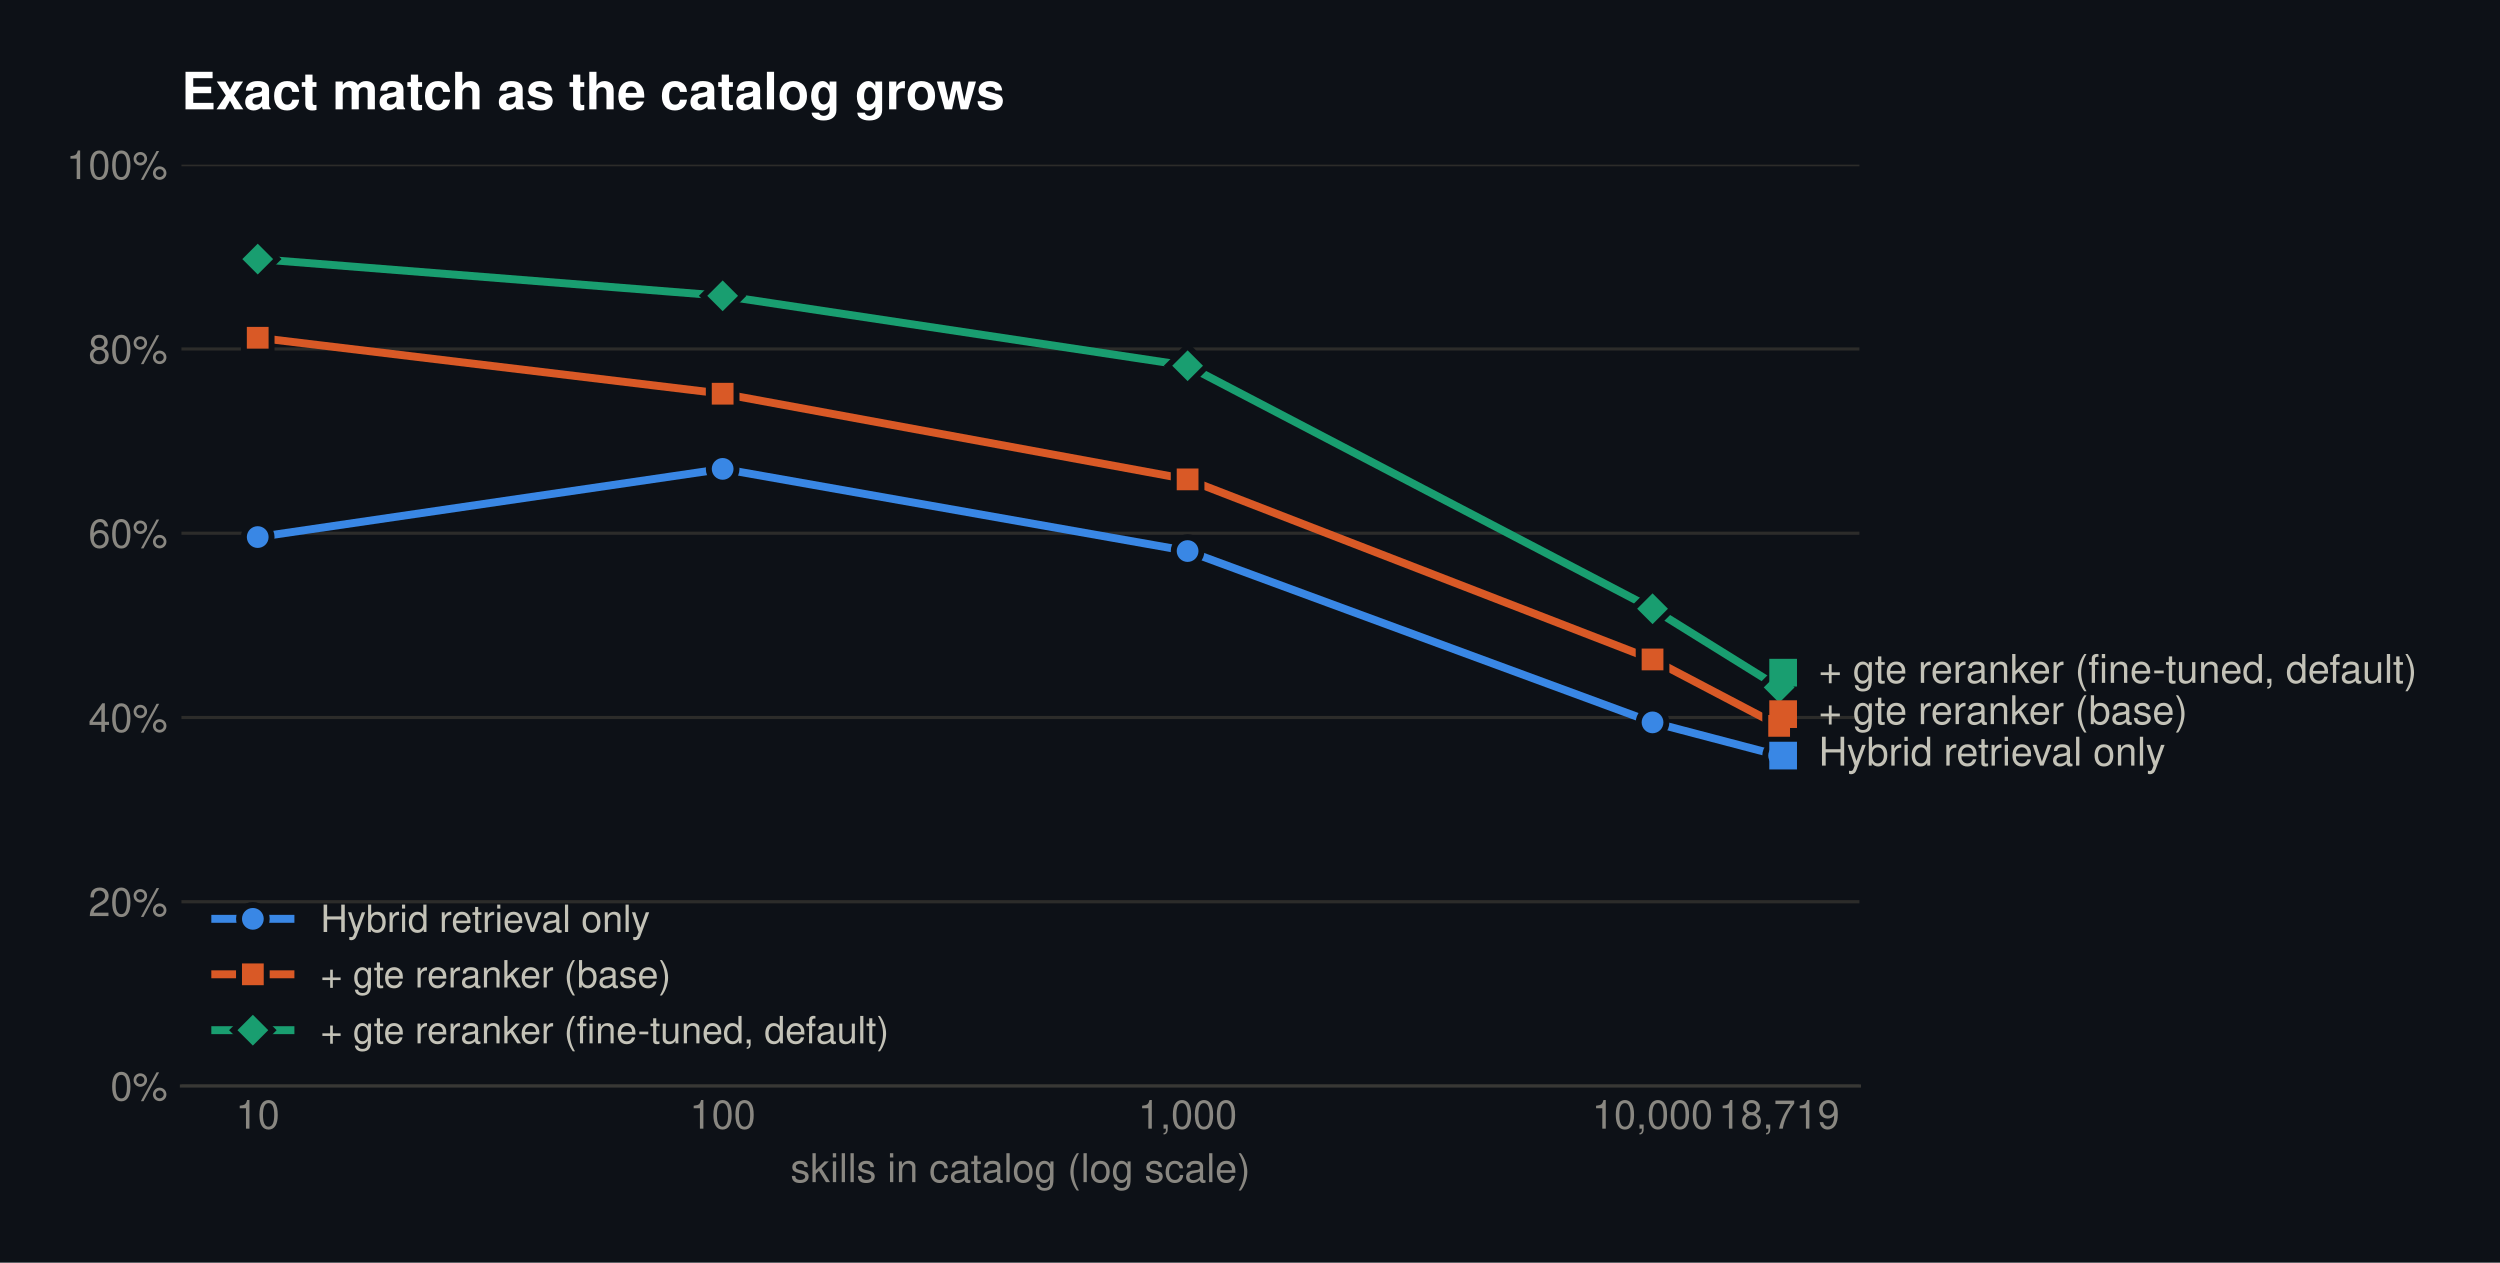
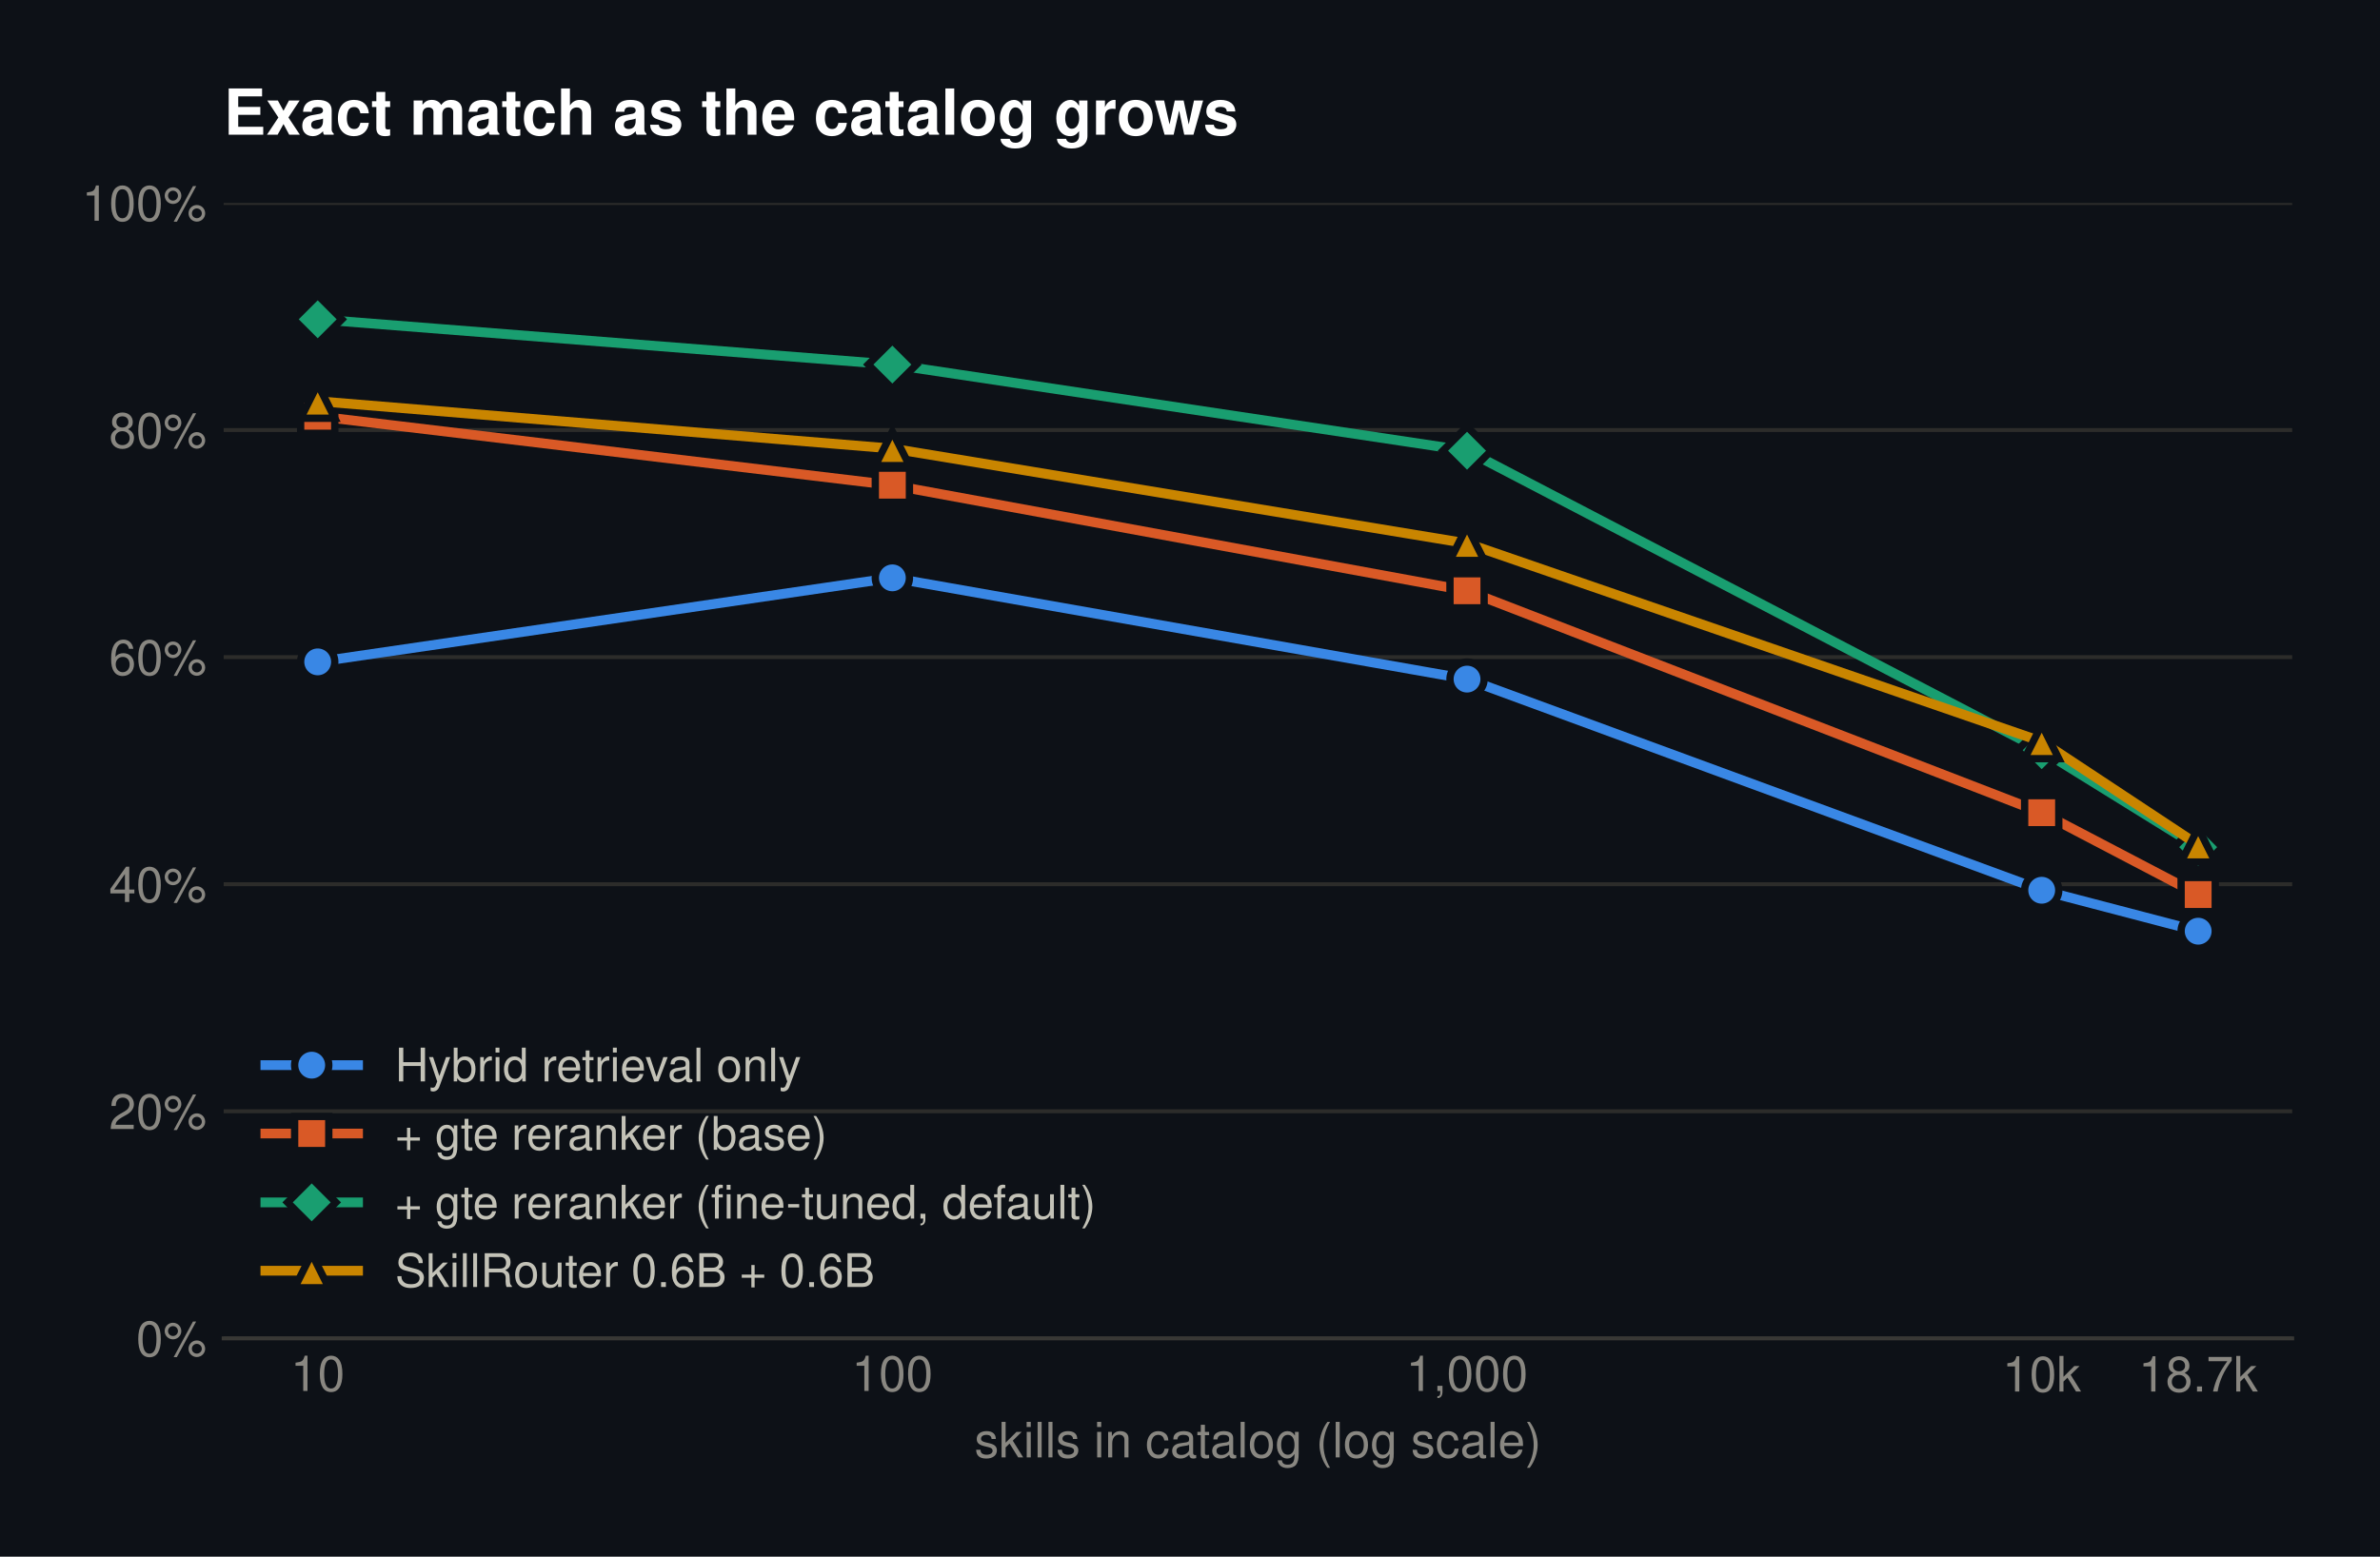
- <svg xmlns="http://www.w3.org/2000/svg" xmlns:xlink="http://www.w3.org/1999/xlink" width="631.835pt" height="319.113pt" viewBox="0 0 631.835 319.113" version="1.1">
+ <svg xmlns="http://www.w3.org/2000/svg" xmlns:xlink="http://www.w3.org/1999/xlink" width="487.936pt" height="319.236pt" viewBox="0 0 487.936 319.236" version="1.1">
  <defs>
    <style type="text/css">*{stroke-linejoin: round; stroke-linecap: butt}</style>
  </defs>
  <g id="figure_1">
    <g id="patch_1">
-       <path d="M 0 319.113  L 631.835 319.113  L 631.835 0  L 0 0  z " style="fill: #0d1117" />
+       <path d="M 0 319.236  L 487.936 319.236  L 487.936 0  L 0 0  z " style="fill: #0d1117" />
    </g>
    <g id="axes_1">
      <g id="patch_2">
        <path d="M 45.856 274.472  L 469.936 274.472  L 469.936 41.624  L 45.856 41.624  z " style="fill: #0d1117" />
      </g>
      <g id="matplotlib.axis_1">
        <g id="xtick_1">
          <g id="line2d_1" />
          <g id="text_1">
            <text style="font-size: 10px; font-family: 'Segoe UI', 'Helvetica', 'Arial', 'DejaVu Sans'; text-anchor: middle; fill: #898781" x="65.133" y="285.252" transform="rotate(-0 65.13261 285.2523)">10</text>
          </g>
        </g>
        <g id="xtick_2">
          <g id="line2d_2" />
          <g id="text_2">
-             <text style="font-size: 10px; font-family: 'Segoe UI', 'Helvetica', 'Arial', 'DejaVu Sans'; text-anchor: middle; fill: #898781" x="182.64" y="285.252" transform="rotate(-0 182.6398 285.2523)">100</text>
+             <text style="font-size: 10px; font-family: 'Segoe UI', 'Helvetica', 'Arial', 'DejaVu Sans'; text-anchor: middle; fill: #898781" x="182.949" y="285.252" transform="rotate(-0 182.9486 285.2523)">100</text>
          </g>
        </g>
        <g id="xtick_3">
          <g id="line2d_3" />
          <g id="text_3">
-             <text style="font-size: 10px; font-family: 'Segoe UI', 'Helvetica', 'Arial', 'DejaVu Sans'; text-anchor: middle; fill: #898781" x="300.147" y="285.252" transform="rotate(-0 300.147 285.2523)">1,000</text>
+             <text style="font-size: 10px; font-family: 'Segoe UI', 'Helvetica', 'Arial', 'DejaVu Sans'; text-anchor: middle; fill: #898781" x="300.765" y="285.252" transform="rotate(-0 300.7646 285.2523)">1,000</text>
          </g>
        </g>
        <g id="xtick_4">
          <g id="line2d_4" />
          <g id="text_4">
-             <text style="font-size: 10px; font-family: 'Segoe UI', 'Helvetica', 'Arial', 'DejaVu Sans'; text-anchor: middle; fill: #898781" x="417.654" y="285.252" transform="rotate(-0 417.6541 285.2523)">10,000</text>
+             <text style="font-size: 10px; font-family: 'Segoe UI', 'Helvetica', 'Arial', 'DejaVu Sans'; text-anchor: middle; fill: #898781" x="418.581" y="285.375" transform="rotate(-0 418.5806 285.3752)">10k</text>
          </g>
        </g>
        <g id="xtick_5">
          <g id="line2d_5" />
          <g id="text_5">
-             <text style="font-size: 10px; font-family: 'Segoe UI', 'Helvetica', 'Arial', 'DejaVu Sans'; text-anchor: middle; fill: #898781" x="449.649" y="285.252" transform="rotate(-0 449.6493 285.2523)">18,719</text>
+             <text style="font-size: 10px; font-family: 'Segoe UI', 'Helvetica', 'Arial', 'DejaVu Sans'; text-anchor: middle; fill: #898781" x="450.66" y="285.375" transform="rotate(-0 450.6599 285.3752)">18.7k</text>
          </g>
        </g>
        <g id="text_6">
-           <text style="font-size: 10px; font-family: 'Segoe UI', 'Helvetica', 'Arial', 'DejaVu Sans'; text-anchor: middle; fill: #898781" x="257.896" y="298.76" transform="rotate(-0 257.8963 298.76)">skills in catalog (log scale)</text>
+           <text style="font-size: 10px; font-family: 'Segoe UI', 'Helvetica', 'Arial', 'DejaVu Sans'; text-anchor: middle; fill: #898781" x="257.896" y="298.883" transform="rotate(-0 257.8963 298.8828)">skills in catalog (log scale)</text>
        </g>
      </g>
      <g id="matplotlib.axis_2">
        <g id="ytick_1">
          <g id="line2d_6">
-             <path d="M 45.856 274.472  L 469.936 274.472  " clip-path="url(#pb6c0f81f18)" style="fill: none; stroke: #2c2c2a; stroke-width: 0.8; stroke-linecap: square" />
+             <path d="M 45.856 274.472  L 469.936 274.472  " clip-path="url(#pd7a0bcf3d6)" style="fill: none; stroke: #2c2c2a; stroke-width: 0.8; stroke-linecap: square" />
          </g>
          <g id="line2d_7" />
          <g id="text_7">
            <text style="font-size: 10px; font-family: 'Segoe UI', 'Helvetica', 'Arial', 'DejaVu Sans'; text-anchor: end; fill: #898781" x="42.356" y="278.112" transform="rotate(-0 42.35625 278.1122)">0%</text>
          </g>
        </g>
        <g id="ytick_2">
          <g id="line2d_8">
-             <path d="M 45.856 227.902  L 469.936 227.902  " clip-path="url(#pb6c0f81f18)" style="fill: none; stroke: #2c2c2a; stroke-width: 0.8; stroke-linecap: square" />
+             <path d="M 45.856 227.902  L 469.936 227.902  " clip-path="url(#pd7a0bcf3d6)" style="fill: none; stroke: #2c2c2a; stroke-width: 0.8; stroke-linecap: square" />
          </g>
          <g id="line2d_9" />
          <g id="text_8">
            <text style="font-size: 10px; font-family: 'Segoe UI', 'Helvetica', 'Arial', 'DejaVu Sans'; text-anchor: end; fill: #898781" x="42.356" y="231.543" transform="rotate(-0 42.35625 231.5426)">20%</text>
          </g>
        </g>
        <g id="ytick_3">
          <g id="line2d_10">
-             <path d="M 45.856 181.333  L 469.936 181.333  " clip-path="url(#pb6c0f81f18)" style="fill: none; stroke: #2c2c2a; stroke-width: 0.8; stroke-linecap: square" />
+             <path d="M 45.856 181.333  L 469.936 181.333  " clip-path="url(#pd7a0bcf3d6)" style="fill: none; stroke: #2c2c2a; stroke-width: 0.8; stroke-linecap: square" />
          </g>
          <g id="line2d_11" />
          <g id="text_9">
            <text style="font-size: 10px; font-family: 'Segoe UI', 'Helvetica', 'Arial', 'DejaVu Sans'; text-anchor: end; fill: #898781" x="42.356" y="184.973" transform="rotate(-0 42.35625 184.973)">40%</text>
          </g>
        </g>
        <g id="ytick_4">
          <g id="line2d_12">
-             <path d="M 45.856 134.763  L 469.936 134.763  " clip-path="url(#pb6c0f81f18)" style="fill: none; stroke: #2c2c2a; stroke-width: 0.8; stroke-linecap: square" />
+             <path d="M 45.856 134.763  L 469.936 134.763  " clip-path="url(#pd7a0bcf3d6)" style="fill: none; stroke: #2c2c2a; stroke-width: 0.8; stroke-linecap: square" />
          </g>
          <g id="line2d_13" />
          <g id="text_10">
            <text style="font-size: 10px; font-family: 'Segoe UI', 'Helvetica', 'Arial', 'DejaVu Sans'; text-anchor: end; fill: #898781" x="42.356" y="138.403" transform="rotate(-0 42.35625 138.4034)">60%</text>
          </g>
        </g>
        <g id="ytick_5">
          <g id="line2d_14">
-             <path d="M 45.856 88.194  L 469.936 88.194  " clip-path="url(#pb6c0f81f18)" style="fill: none; stroke: #2c2c2a; stroke-width: 0.8; stroke-linecap: square" />
+             <path d="M 45.856 88.194  L 469.936 88.194  " clip-path="url(#pd7a0bcf3d6)" style="fill: none; stroke: #2c2c2a; stroke-width: 0.8; stroke-linecap: square" />
          </g>
          <g id="line2d_15" />
          <g id="text_11">
            <text style="font-size: 10px; font-family: 'Segoe UI', 'Helvetica', 'Arial', 'DejaVu Sans'; text-anchor: end; fill: #898781" x="42.356" y="91.834" transform="rotate(-0 42.35625 91.8338)">80%</text>
          </g>
        </g>
        <g id="ytick_6">
          <g id="line2d_16">
-             <path d="M 45.856 41.624  L 469.936 41.624  " clip-path="url(#pb6c0f81f18)" style="fill: none; stroke: #2c2c2a; stroke-width: 0.8; stroke-linecap: square" />
+             <path d="M 45.856 41.624  L 469.936 41.624  " clip-path="url(#pd7a0bcf3d6)" style="fill: none; stroke: #2c2c2a; stroke-width: 0.8; stroke-linecap: square" />
          </g>
          <g id="line2d_17" />
          <g id="text_12">
            <text style="font-size: 10px; font-family: 'Segoe UI', 'Helvetica', 'Arial', 'DejaVu Sans'; text-anchor: end; fill: #898781" x="42.356" y="45.264" transform="rotate(-0 42.35625 45.2642)">100%</text>
          </g>
        </g>
      </g>
      <g id="line2d_18">
-         <path d="M 65.133 135.735  L 182.64 118.504  L 300.147 139.27  L 417.654 182.57  L 449.649 190.965  " clip-path="url(#pb6c0f81f18)" style="fill: none; stroke: #3987e5; stroke-width: 2; stroke-linecap: square" />
-         <defs>
-           <path id="mea16e75050" d="M 0 3.5  C 0.928 3.5 1.819 3.131 2.475 2.475  C 3.131 1.819 3.5 0.928 3.5 0  C 3.5 -0.928 3.131 -1.819 2.475 -2.475  C 1.819 -3.131 0.928 -3.5 0 -3.5  C -0.928 -3.5 -1.819 -3.131 -2.475 -2.475  C -3.131 -1.819 -3.5 -0.928 -3.5 0  C -3.5 0.928 -3.131 1.819 -2.475 2.475  C -1.819 3.131 -0.928 3.5 0 3.5  z " style="stroke: #0d1117; stroke-width: 1.5" />
-         </defs>
-         <g clip-path="url(#pb6c0f81f18)">
-           <use xlink:href="#mea16e75050" x="65.133" y="135.735" style="fill: #3987e5; stroke: #0d1117; stroke-width: 1.5" />
-           <use xlink:href="#mea16e75050" x="182.64" y="118.504" style="fill: #3987e5; stroke: #0d1117; stroke-width: 1.5" />
-           <use xlink:href="#mea16e75050" x="300.147" y="139.27" style="fill: #3987e5; stroke: #0d1117; stroke-width: 1.5" />
-           <use xlink:href="#mea16e75050" x="417.654" y="182.57" style="fill: #3987e5; stroke: #0d1117; stroke-width: 1.5" />
-           <use xlink:href="#mea16e75050" x="449.649" y="190.965" style="fill: #3987e5; stroke: #0d1117; stroke-width: 1.5" />
+         <path d="M 65.133 135.735  L 182.949 118.504  L 300.765 139.27  L 418.581 182.57  L 450.66 190.965  " clip-path="url(#pd7a0bcf3d6)" style="fill: none; stroke: #3987e5; stroke-width: 2; stroke-linecap: square" />
+         <defs>
+           <path id="m76432bb1d1" d="M 0 3.5  C 0.928 3.5 1.819 3.131 2.475 2.475  C 3.131 1.819 3.5 0.928 3.5 0  C 3.5 -0.928 3.131 -1.819 2.475 -2.475  C 1.819 -3.131 0.928 -3.5 0 -3.5  C -0.928 -3.5 -1.819 -3.131 -2.475 -2.475  C -3.131 -1.819 -3.5 -0.928 -3.5 0  C -3.5 0.928 -3.131 1.819 -2.475 2.475  C -1.819 3.131 -0.928 3.5 0 3.5  z " style="stroke: #0d1117; stroke-width: 1.5" />
+         </defs>
+         <g clip-path="url(#pd7a0bcf3d6)">
+           <use xlink:href="#m76432bb1d1" x="65.133" y="135.735" style="fill: #3987e5; stroke: #0d1117; stroke-width: 1.5" />
+           <use xlink:href="#m76432bb1d1" x="182.949" y="118.504" style="fill: #3987e5; stroke: #0d1117; stroke-width: 1.5" />
+           <use xlink:href="#m76432bb1d1" x="300.765" y="139.27" style="fill: #3987e5; stroke: #0d1117; stroke-width: 1.5" />
+           <use xlink:href="#m76432bb1d1" x="418.581" y="182.57" style="fill: #3987e5; stroke: #0d1117; stroke-width: 1.5" />
+           <use xlink:href="#m76432bb1d1" x="450.66" y="190.965" style="fill: #3987e5; stroke: #0d1117; stroke-width: 1.5" />
        </g>
      </g>
      <g id="line2d_19">
-         <path d="M 65.133 85.366  L 182.64 99.505  L 300.147 121.155  L 417.654 166.664  L 449.649 183.454  " clip-path="url(#pb6c0f81f18)" style="fill: none; stroke: #d95926; stroke-width: 2; stroke-linecap: square" />
-         <defs>
-           <path id="ma95f49f56a" d="M -3.5 3.5  L 3.5 3.5  L 3.5 -3.5  L -3.5 -3.5  z " style="stroke: #0d1117; stroke-width: 1.5; stroke-linejoin: miter" />
-         </defs>
-         <g clip-path="url(#pb6c0f81f18)">
-           <use xlink:href="#ma95f49f56a" x="65.133" y="85.366" style="fill: #d95926; stroke: #0d1117; stroke-width: 1.5; stroke-linejoin: miter" />
-           <use xlink:href="#ma95f49f56a" x="182.64" y="99.505" style="fill: #d95926; stroke: #0d1117; stroke-width: 1.5; stroke-linejoin: miter" />
-           <use xlink:href="#ma95f49f56a" x="300.147" y="121.155" style="fill: #d95926; stroke: #0d1117; stroke-width: 1.5; stroke-linejoin: miter" />
-           <use xlink:href="#ma95f49f56a" x="417.654" y="166.664" style="fill: #d95926; stroke: #0d1117; stroke-width: 1.5; stroke-linejoin: miter" />
-           <use xlink:href="#ma95f49f56a" x="449.649" y="183.454" style="fill: #d95926; stroke: #0d1117; stroke-width: 1.5; stroke-linejoin: miter" />
+         <path d="M 65.133 85.366  L 182.949 99.505  L 300.765 121.155  L 418.581 166.664  L 450.66 183.454  " clip-path="url(#pd7a0bcf3d6)" style="fill: none; stroke: #d95926; stroke-width: 2; stroke-linecap: square" />
+         <defs>
+           <path id="mf4f677178e" d="M -3.5 3.5  L 3.5 3.5  L 3.5 -3.5  L -3.5 -3.5  z " style="stroke: #0d1117; stroke-width: 1.5; stroke-linejoin: miter" />
+         </defs>
+         <g clip-path="url(#pd7a0bcf3d6)">
+           <use xlink:href="#mf4f677178e" x="65.133" y="85.366" style="fill: #d95926; stroke: #0d1117; stroke-width: 1.5; stroke-linejoin: miter" />
+           <use xlink:href="#mf4f677178e" x="182.949" y="99.505" style="fill: #d95926; stroke: #0d1117; stroke-width: 1.5; stroke-linejoin: miter" />
+           <use xlink:href="#mf4f677178e" x="300.765" y="121.155" style="fill: #d95926; stroke: #0d1117; stroke-width: 1.5; stroke-linejoin: miter" />
+           <use xlink:href="#mf4f677178e" x="418.581" y="166.664" style="fill: #d95926; stroke: #0d1117; stroke-width: 1.5; stroke-linejoin: miter" />
+           <use xlink:href="#mf4f677178e" x="450.66" y="183.454" style="fill: #d95926; stroke: #0d1117; stroke-width: 1.5; stroke-linejoin: miter" />
        </g>
      </g>
      <g id="line2d_20">
-         <path d="M 65.133 65.483  L 182.64 74.762  L 300.147 92.435  L 417.654 153.851  L 449.649 173.733  " clip-path="url(#pb6c0f81f18)" style="fill: none; stroke: #199e70; stroke-width: 2; stroke-linecap: square" />
-         <defs>
-           <path id="m174ccde93c" d="M 0 4.95  L 4.95 0  L 0 -4.95  L -4.95 0  z " style="stroke: #0d1117; stroke-width: 1.5; stroke-linejoin: miter" />
-         </defs>
-         <g clip-path="url(#pb6c0f81f18)">
-           <use xlink:href="#m174ccde93c" x="65.133" y="65.483" style="fill: #199e70; stroke: #0d1117; stroke-width: 1.5; stroke-linejoin: miter" />
-           <use xlink:href="#m174ccde93c" x="182.64" y="74.762" style="fill: #199e70; stroke: #0d1117; stroke-width: 1.5; stroke-linejoin: miter" />
-           <use xlink:href="#m174ccde93c" x="300.147" y="92.435" style="fill: #199e70; stroke: #0d1117; stroke-width: 1.5; stroke-linejoin: miter" />
-           <use xlink:href="#m174ccde93c" x="417.654" y="153.851" style="fill: #199e70; stroke: #0d1117; stroke-width: 1.5; stroke-linejoin: miter" />
-           <use xlink:href="#m174ccde93c" x="449.649" y="173.733" style="fill: #199e70; stroke: #0d1117; stroke-width: 1.5; stroke-linejoin: miter" />
+         <path d="M 65.133 65.483  L 182.949 74.762  L 300.765 92.435  L 418.581 153.851  L 450.66 173.733  " clip-path="url(#pd7a0bcf3d6)" style="fill: none; stroke: #199e70; stroke-width: 2; stroke-linecap: square" />
+         <defs>
+           <path id="m9301d55090" d="M 0 4.95  L 4.95 0  L 0 -4.95  L -4.95 0  z " style="stroke: #0d1117; stroke-width: 1.5; stroke-linejoin: miter" />
+         </defs>
+         <g clip-path="url(#pd7a0bcf3d6)">
+           <use xlink:href="#m9301d55090" x="65.133" y="65.483" style="fill: #199e70; stroke: #0d1117; stroke-width: 1.5; stroke-linejoin: miter" />
+           <use xlink:href="#m9301d55090" x="182.949" y="74.762" style="fill: #199e70; stroke: #0d1117; stroke-width: 1.5; stroke-linejoin: miter" />
+           <use xlink:href="#m9301d55090" x="300.765" y="92.435" style="fill: #199e70; stroke: #0d1117; stroke-width: 1.5; stroke-linejoin: miter" />
+           <use xlink:href="#m9301d55090" x="418.581" y="153.851" style="fill: #199e70; stroke: #0d1117; stroke-width: 1.5; stroke-linejoin: miter" />
+           <use xlink:href="#m9301d55090" x="450.66" y="173.733" style="fill: #199e70; stroke: #0d1117; stroke-width: 1.5; stroke-linejoin: miter" />
        </g>
      </g>
      <g id="line2d_21">
-         <path d="M 450.66 190.965  " style="fill: none; stroke: #3987e5; stroke-width: 1.5; stroke-linecap: square" />
-         <defs>
-           <path id="m65cd6d9742" d="M -3 3  L 3 3  L 3 -3  L -3 -3  z " style="stroke: #3987e5; stroke-linejoin: miter" />
-         </defs>
-         <g>
-           <use xlink:href="#m65cd6d9742" x="450.66" y="190.965" style="fill: #3987e5; stroke: #3987e5; stroke-linejoin: miter" />
-         </g>
-       </g>
-       <g id="line2d_22">
-         <path d="M 450.66 180.487  " style="fill: none; stroke: #d95926; stroke-width: 1.5; stroke-linecap: square" />
-         <defs>
-           <path id="mc888bd0d03" d="M -3 3  L 3 3  L 3 -3  L -3 -3  z " style="stroke: #d95926; stroke-linejoin: miter" />
-         </defs>
-         <g>
-           <use xlink:href="#mc888bd0d03" x="450.66" y="180.487" style="fill: #d95926; stroke: #d95926; stroke-linejoin: miter" />
-         </g>
-       </g>
-       <g id="line2d_23">
-         <path d="M 450.66 170.009  " style="fill: none; stroke: #199e70; stroke-width: 1.5; stroke-linecap: square" />
-         <defs>
-           <path id="mc94cbfe6c7" d="M -3 3  L 3 3  L 3 -3  L -3 -3  z " style="stroke: #199e70; stroke-linejoin: miter" />
-         </defs>
-         <g>
-           <use xlink:href="#mc94cbfe6c7" x="450.66" y="170.009" style="fill: #199e70; stroke: #199e70; stroke-linejoin: miter" />
+         <path d="M 65.133 82.273  L 182.949 91.993  L 300.765 111.434  L 418.581 152.083  L 450.66 173.291  " clip-path="url(#pd7a0bcf3d6)" style="fill: none; stroke: #c98500; stroke-width: 2; stroke-linecap: square" />
+         <defs>
+           <path id="me8fda73d3f" d="M 0 -3.5  L -3.5 3.5  L 3.5 3.5  z " style="stroke: #0d1117; stroke-width: 1.5; stroke-linejoin: miter" />
+         </defs>
+         <g clip-path="url(#pd7a0bcf3d6)">
+           <use xlink:href="#me8fda73d3f" x="65.133" y="82.273" style="fill: #c98500; stroke: #0d1117; stroke-width: 1.5; stroke-linejoin: miter" />
+           <use xlink:href="#me8fda73d3f" x="182.949" y="91.993" style="fill: #c98500; stroke: #0d1117; stroke-width: 1.5; stroke-linejoin: miter" />
+           <use xlink:href="#me8fda73d3f" x="300.765" y="111.434" style="fill: #c98500; stroke: #0d1117; stroke-width: 1.5; stroke-linejoin: miter" />
+           <use xlink:href="#me8fda73d3f" x="418.581" y="152.083" style="fill: #c98500; stroke: #0d1117; stroke-width: 1.5; stroke-linejoin: miter" />
+           <use xlink:href="#me8fda73d3f" x="450.66" y="173.291" style="fill: #c98500; stroke: #0d1117; stroke-width: 1.5; stroke-linejoin: miter" />
        </g>
      </g>
      <g id="patch_3">
        <path d="M 45.856 274.472  L 469.936 274.472  " style="fill: none; stroke: #383835; stroke-width: 0.8; stroke-linejoin: miter; stroke-linecap: square" />
      </g>
      <g id="text_13">
-         <text style="font-size: 10px; font-family: 'Segoe UI', 'Helvetica', 'Arial', 'DejaVu Sans'; text-anchor: start; fill: #c3c2b7" x="459.649" y="193.49" transform="rotate(-0 459.6493 193.4899)">Hybrid retrieval only</text>
-       </g>
-       <g id="text_14">
-         <text style="font-size: 10px; font-family: 'Segoe UI', 'Helvetica', 'Arial', 'DejaVu Sans'; text-anchor: start; fill: #c3c2b7" x="459.649" y="183.012" transform="rotate(-0 459.6493 183.0117)">+ gte reranker (base)</text>
-       </g>
-       <g id="text_15">
-         <text style="font-size: 10px; font-family: 'Segoe UI', 'Helvetica', 'Arial', 'DejaVu Sans'; text-anchor: start; fill: #c3c2b7" x="459.649" y="172.587" transform="rotate(-0 459.6493 172.5867)">+ gte reranker (fine-tuned, default)</text>
-       </g>
-       <g id="text_16">
        <text style="font-weight: 600; font-size: 13px; font-family: 'Segoe UI', 'Helvetica', 'Arial', 'DejaVu Sans'; text-anchor: start; fill: #ffffff" x="45.856" y="27.624" transform="rotate(-0 45.85625 27.62406)">Exact match as the catalog grows</text>
      </g>
      <g id="legend_1">
+         <g id="line2d_22">
+           <path d="M 54.406 218.442  L 63.906 218.442  L 73.406 218.442  " style="fill: none; stroke: #3987e5; stroke-width: 2; stroke-linecap: square" />
+           <g>
+             <use xlink:href="#m76432bb1d1" x="63.906" y="218.442" style="fill: #3987e5; stroke: #0d1117; stroke-width: 1.5" />
+           </g>
+         </g>
+         <g id="text_14">
+           <text style="font-size: 9.5px; font-family: 'Segoe UI', 'Helvetica', 'Arial', 'DejaVu Sans'; text-anchor: start; fill: #c3c2b7" x="81.006" y="221.767" transform="rotate(-0 81.00625 221.7665)">Hybrid retrieval only</text>
+         </g>
+         <g id="line2d_23">
+           <path d="M 54.406 232.46  L 63.906 232.46  L 73.406 232.46  " style="fill: none; stroke: #d95926; stroke-width: 2; stroke-linecap: square" />
+           <g>
+             <use xlink:href="#mf4f677178e" x="63.906" y="232.46" style="fill: #d95926; stroke: #0d1117; stroke-width: 1.5; stroke-linejoin: miter" />
+           </g>
+         </g>
+         <g id="text_15">
+           <text style="font-size: 9.5px; font-family: 'Segoe UI', 'Helvetica', 'Arial', 'DejaVu Sans'; text-anchor: start; fill: #c3c2b7" x="81.006" y="235.785" transform="rotate(-0 81.00625 235.785)">+ gte reranker (base)</text>
+         </g>
        <g id="line2d_24">
-           <path d="M 54.406 232.224  L 63.906 232.224  L 73.406 232.224  " style="fill: none; stroke: #3987e5; stroke-width: 2; stroke-linecap: square" />
-           <g>
-             <use xlink:href="#mea16e75050" x="63.906" y="232.224" style="fill: #3987e5; stroke: #0d1117; stroke-width: 1.5" />
+           <path d="M 54.406 246.579  L 63.906 246.579  L 73.406 246.579  " style="fill: none; stroke: #199e70; stroke-width: 2; stroke-linecap: square" />
+           <g>
+             <use xlink:href="#m9301d55090" x="63.906" y="246.579" style="fill: #199e70; stroke: #0d1117; stroke-width: 1.5; stroke-linejoin: miter" />
+           </g>
+         </g>
+         <g id="text_16">
+           <text style="font-size: 9.5px; font-family: 'Segoe UI', 'Helvetica', 'Arial', 'DejaVu Sans'; text-anchor: start; fill: #c3c2b7" x="81.006" y="249.904" transform="rotate(-0 81.00625 249.9044)">+ gte reranker (fine-tuned, default)</text>
+         </g>
+         <g id="line2d_25">
+           <path d="M 54.406 260.598  L 63.906 260.598  L 73.406 260.598  " style="fill: none; stroke: #c98500; stroke-width: 2; stroke-linecap: square" />
+           <g>
+             <use xlink:href="#me8fda73d3f" x="63.906" y="260.598" style="fill: #c98500; stroke: #0d1117; stroke-width: 1.5; stroke-linejoin: miter" />
          </g>
        </g>
        <g id="text_17">
-           <text style="font-size: 9.5px; font-family: 'Segoe UI', 'Helvetica', 'Arial', 'DejaVu Sans'; text-anchor: start; fill: #c3c2b7" x="81.006" y="235.549" transform="rotate(-0 81.00625 235.5488)">Hybrid retrieval only</text>
-         </g>
-         <g id="line2d_25">
-           <path d="M 54.406 246.242  L 63.906 246.242  L 73.406 246.242  " style="fill: none; stroke: #d95926; stroke-width: 2; stroke-linecap: square" />
-           <g>
-             <use xlink:href="#ma95f49f56a" x="63.906" y="246.242" style="fill: #d95926; stroke: #0d1117; stroke-width: 1.5; stroke-linejoin: miter" />
-           </g>
-         </g>
-         <g id="text_18">
-           <text style="font-size: 9.5px; font-family: 'Segoe UI', 'Helvetica', 'Arial', 'DejaVu Sans'; text-anchor: start; fill: #c3c2b7" x="81.006" y="249.567" transform="rotate(-0 81.00625 249.5672)">+ gte reranker (base)</text>
-         </g>
-         <g id="line2d_26">
-           <path d="M 54.406 260.362  L 63.906 260.362  L 73.406 260.362  " style="fill: none; stroke: #199e70; stroke-width: 2; stroke-linecap: square" />
-           <g>
-             <use xlink:href="#m174ccde93c" x="63.906" y="260.362" style="fill: #199e70; stroke: #0d1117; stroke-width: 1.5; stroke-linejoin: miter" />
-           </g>
-         </g>
-         <g id="text_19">
-           <text style="font-size: 9.5px; font-family: 'Segoe UI', 'Helvetica', 'Arial', 'DejaVu Sans'; text-anchor: start; fill: #c3c2b7" x="81.006" y="263.687" transform="rotate(-0 81.00625 263.6866)">+ gte reranker (fine-tuned, default)</text>
+           <text style="font-size: 9.5px; font-family: 'Segoe UI', 'Helvetica', 'Arial', 'DejaVu Sans'; text-anchor: start; fill: #c3c2b7" x="81.006" y="263.923" transform="rotate(-0 81.00625 263.9228)">SkillRouter 0.6B + 0.6B</text>
        </g>
      </g>
    </g>
  </g>
  <defs>
-     <clipPath id="pb6c0f81f18">
+     <clipPath id="pd7a0bcf3d6">
      <rect x="45.856" y="41.624" width="424.08" height="232.848" />
    </clipPath>
  </defs>
</svg>
